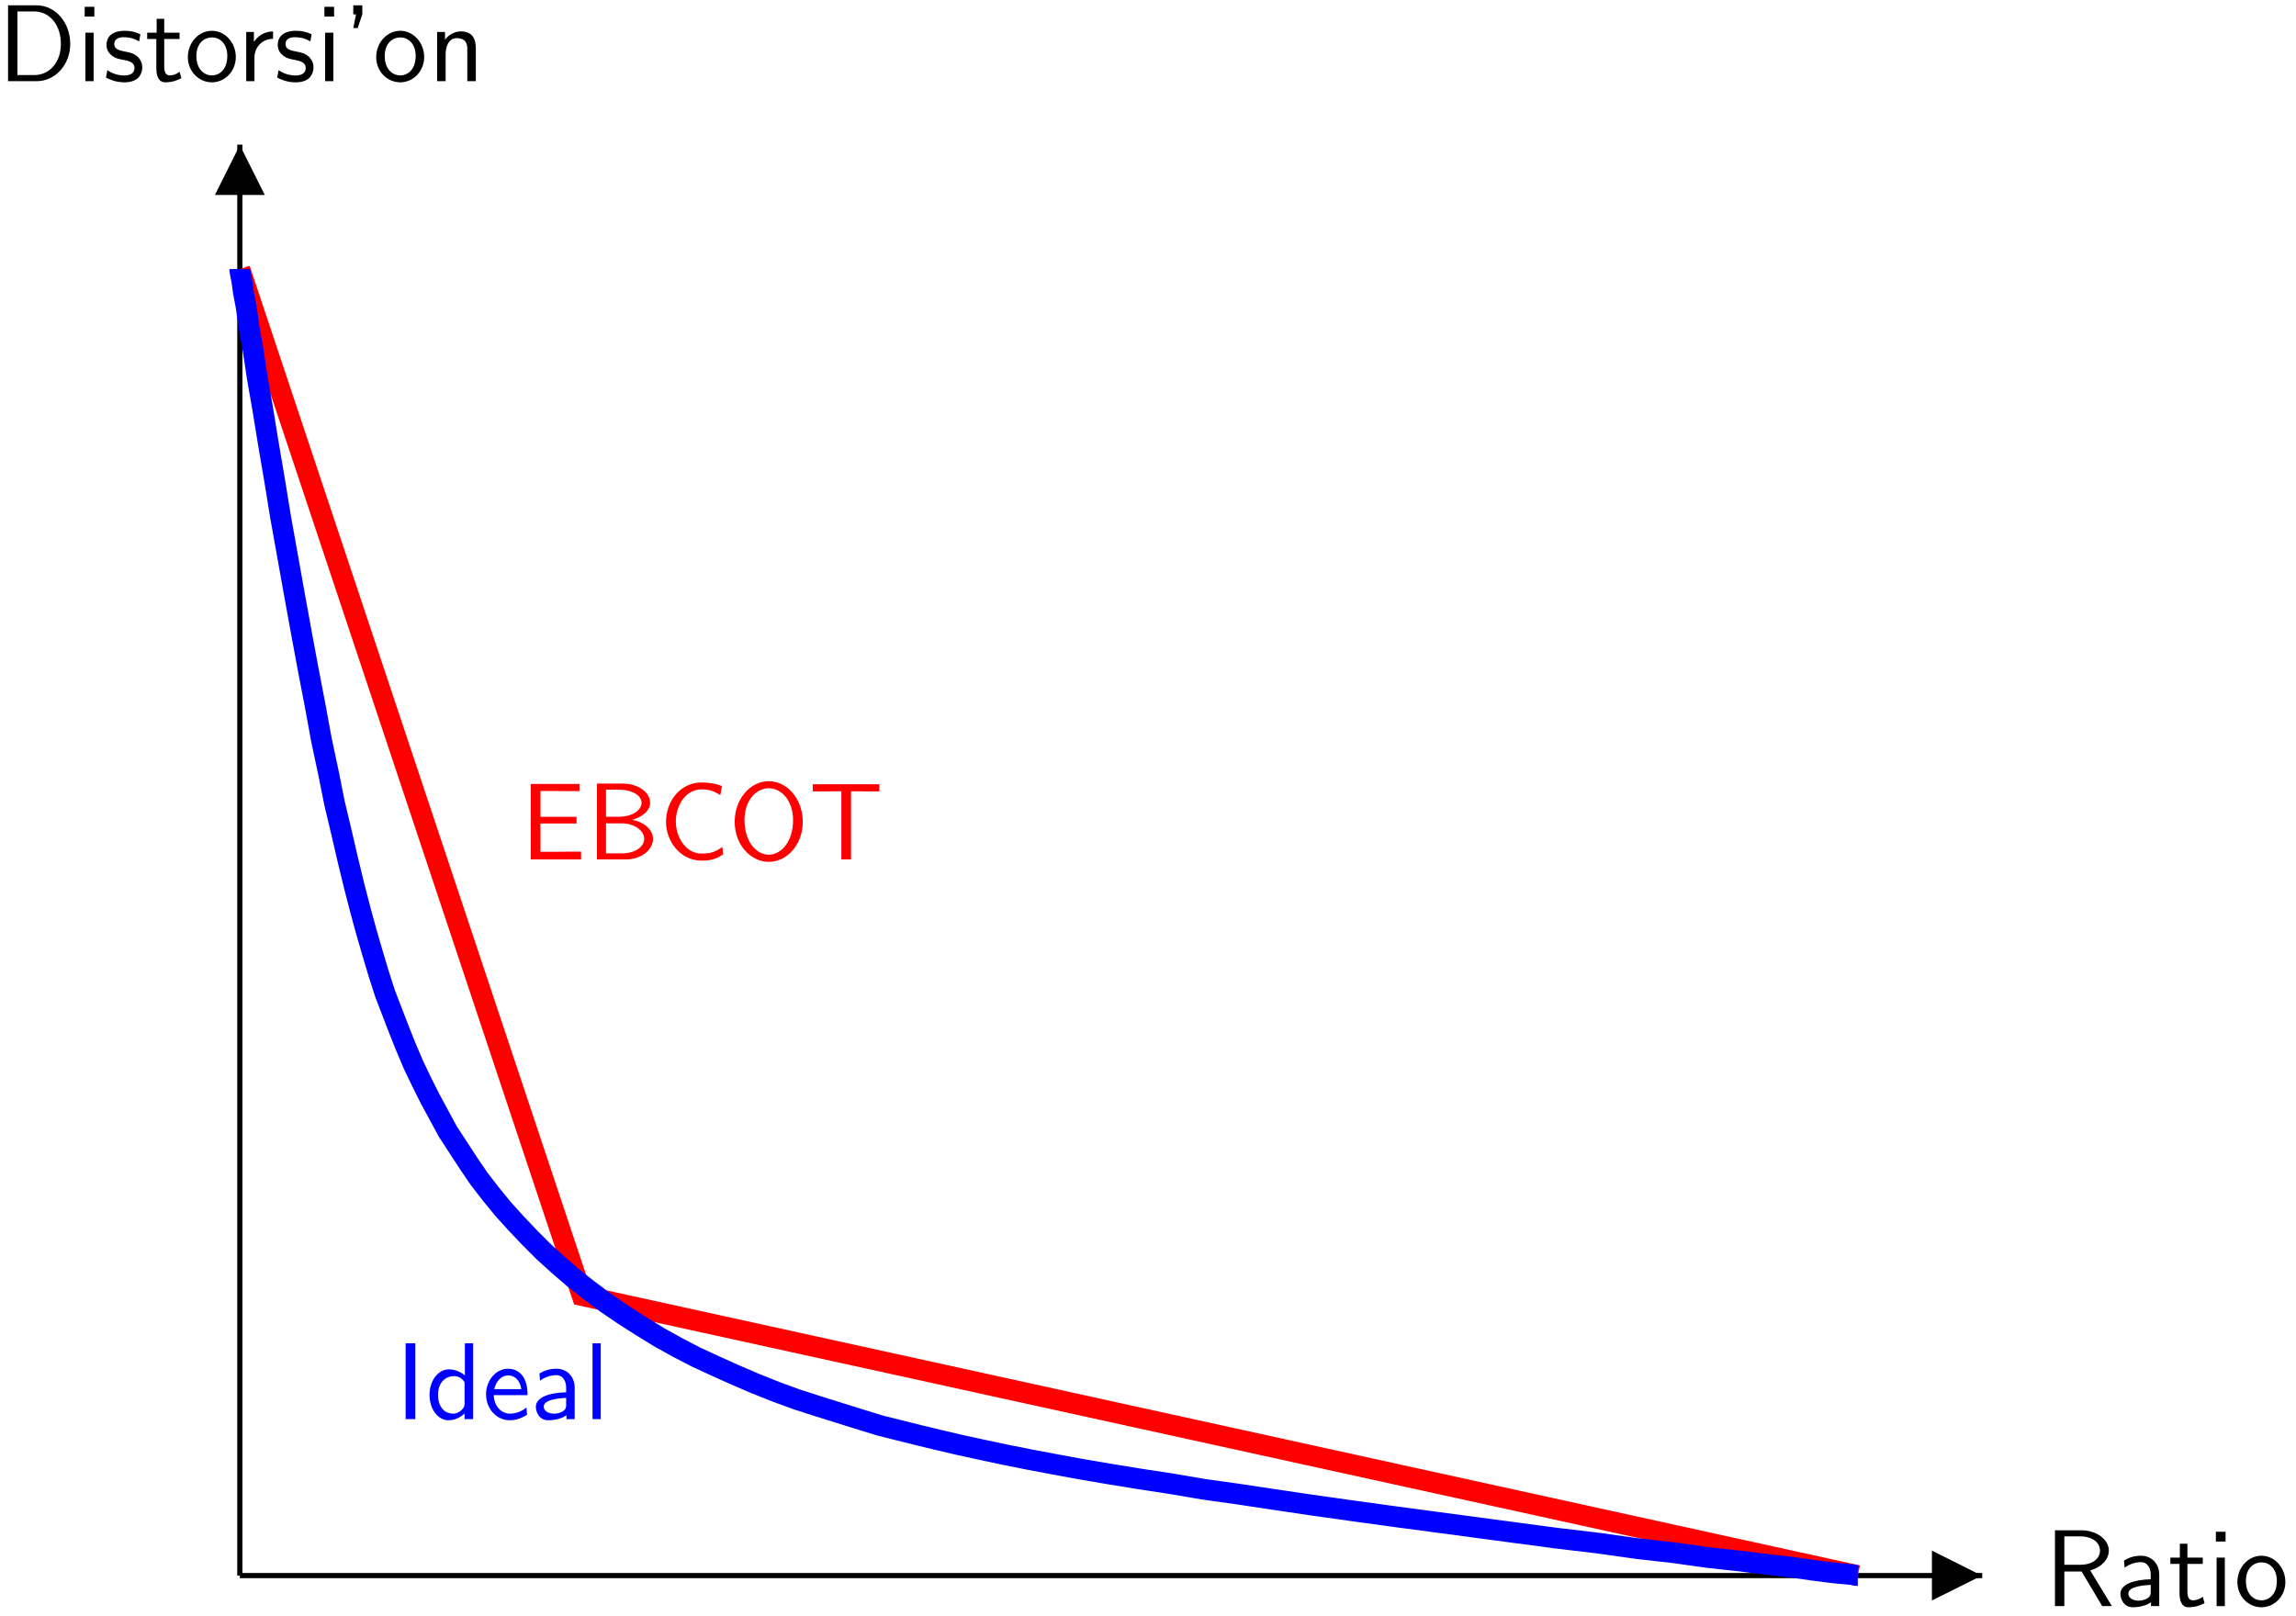
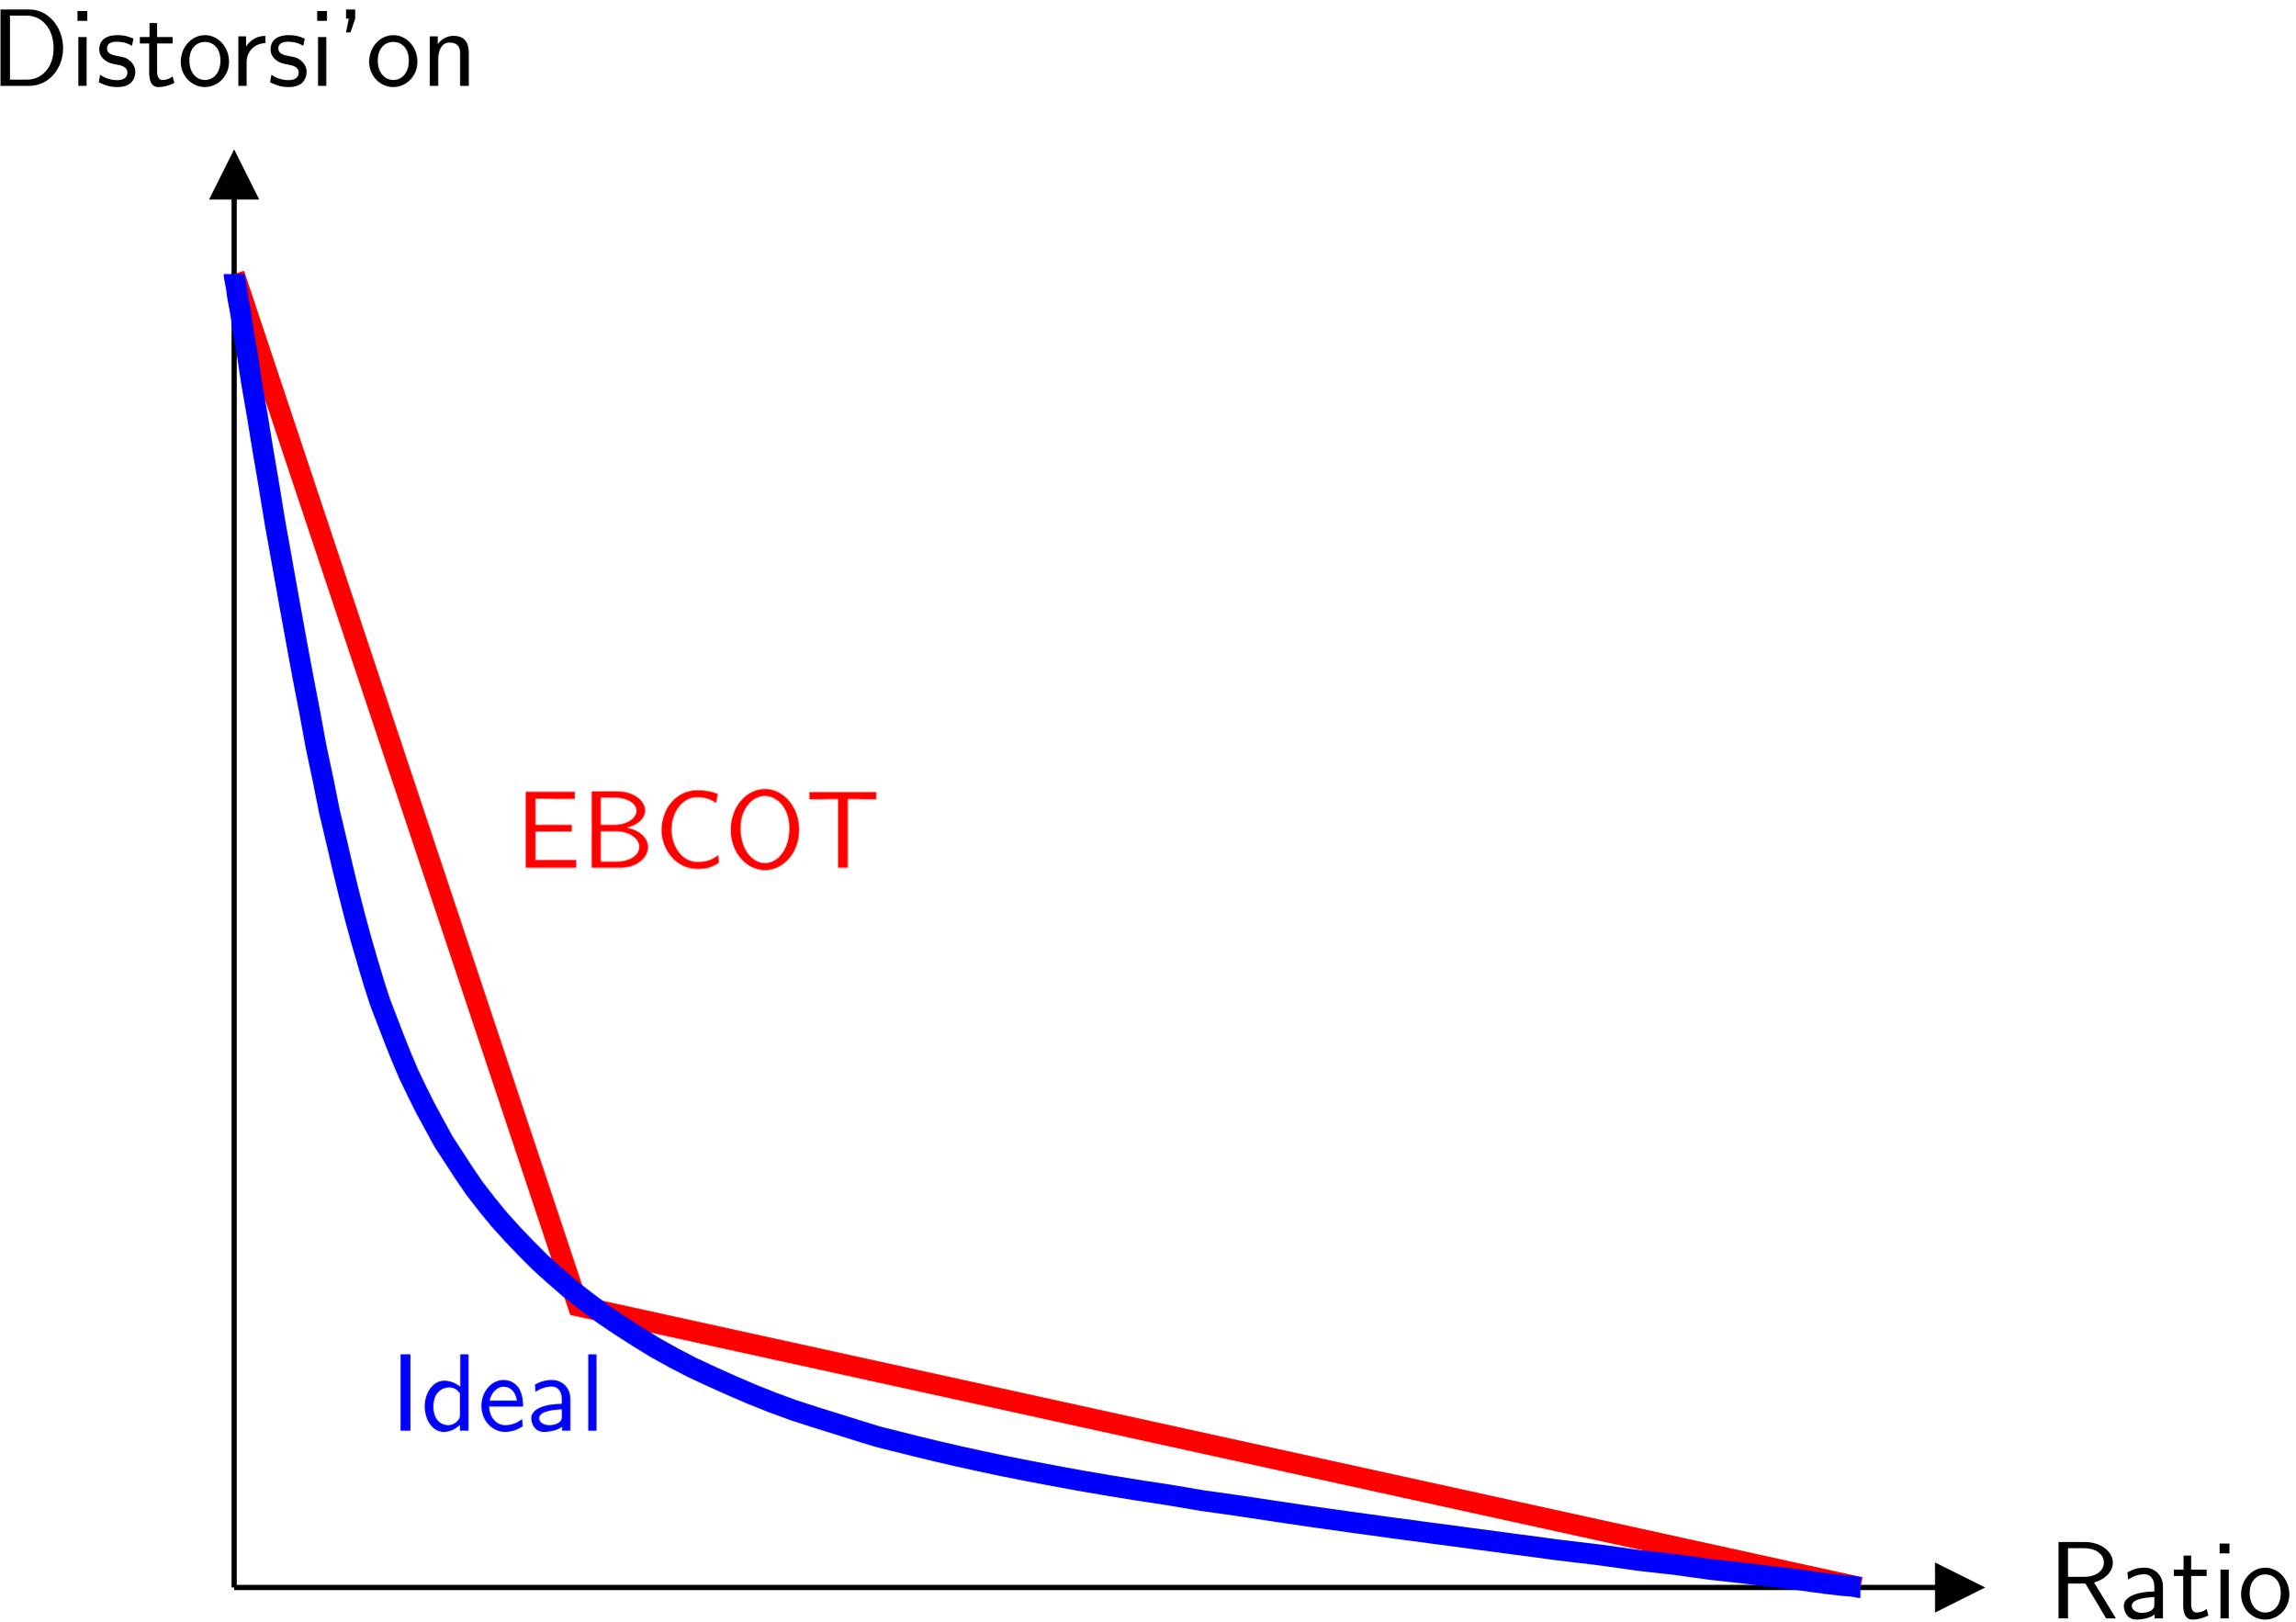
- <svg xmlns="http://www.w3.org/2000/svg" xmlns:xlink="http://www.w3.org/1999/xlink" width="341pt" height="240pt" viewBox="0 0 341 240" version="1.1">
+ <svg xmlns="http://www.w3.org/2000/svg" xmlns:xlink="http://www.w3.org/1999/xlink" width="208pt" height="147pt" viewBox="0 0 208 147" version="1.1">
  <defs>
    <g>
      <symbol overflow="visible" id="glyph0-0">
        <path style="stroke:none;" d="" />
      </symbol>
      <symbol overflow="visible" id="glyph0-1">
-         <path style="stroke:none;" d="M 1.562 -11.266 L 1.562 0 L 5.828 0 C 8.594 0 10.797 -2.469 10.797 -5.531 C 10.797 -8.688 8.609 -11.266 5.812 -11.266 Z M 2.953 -0.906 L 2.953 -10.359 L 5.438 -10.359 C 7.719 -10.359 9.406 -8.391 9.406 -5.531 C 9.406 -2.781 7.719 -0.906 5.438 -0.906 Z M 2.953 -0.906 " />
+         <path style="stroke:none;" d="M 0.953 -6.922 L 0.953 0 L 3.578 0 C 5.281 0 6.625 -1.516 6.625 -3.406 C 6.625 -5.328 5.281 -6.922 3.562 -6.922 Z M 1.812 -0.562 L 1.812 -6.359 L 3.344 -6.359 C 4.734 -6.359 5.766 -5.156 5.766 -3.406 C 5.766 -1.703 4.734 -0.562 3.344 -0.562 Z M 1.812 -0.562 " />
      </symbol>
      <symbol overflow="visible" id="glyph0-2">
-         <path style="stroke:none;" d="M 2.641 -11.047 L 1.203 -11.047 L 1.203 -9.594 L 2.641 -9.594 Z M 2.531 -7.203 L 1.312 -7.203 L 1.312 0 L 2.531 0 Z M 2.531 -7.203 " />
+         <path style="stroke:none;" d="M 1.625 -6.781 L 0.734 -6.781 L 0.734 -5.891 L 1.625 -5.891 Z M 1.562 -4.422 L 0.812 -4.422 L 0.812 0 L 1.562 0 Z M 1.562 -4.422 " />
      </symbol>
      <symbol overflow="visible" id="glyph0-3">
-         <path style="stroke:none;" d="M 5.562 -6.969 C 4.719 -7.359 4.062 -7.484 3.234 -7.484 C 2.828 -7.484 0.531 -7.484 0.531 -5.359 C 0.531 -4.562 1 -4.047 1.406 -3.734 C 1.922 -3.375 2.266 -3.312 3.172 -3.141 C 3.75 -3.016 4.688 -2.828 4.688 -1.969 C 4.688 -0.844 3.406 -0.844 3.172 -0.844 C 1.844 -0.844 0.938 -1.438 0.656 -1.641 L 0.453 -0.531 C 0.969 -0.281 1.859 0.172 3.188 0.172 C 3.469 0.172 4.359 0.172 5.062 -0.344 C 5.562 -0.734 5.844 -1.375 5.844 -2.078 C 5.844 -2.969 5.25 -3.516 5.219 -3.578 C 4.578 -4.141 4.141 -4.234 3.328 -4.391 C 2.438 -4.562 1.688 -4.719 1.688 -5.516 C 1.688 -6.531 2.859 -6.531 3.062 -6.531 C 3.594 -6.531 4.453 -6.469 5.375 -5.906 Z M 5.562 -6.969 " />
+         <path style="stroke:none;" d="M 3.422 -4.281 C 2.906 -4.516 2.5 -4.594 1.984 -4.594 C 1.734 -4.594 0.328 -4.594 0.328 -3.297 C 0.328 -2.797 0.625 -2.484 0.875 -2.297 C 1.172 -2.078 1.391 -2.031 1.938 -1.922 C 2.297 -1.859 2.875 -1.734 2.875 -1.203 C 2.875 -0.516 2.094 -0.516 1.938 -0.516 C 1.141 -0.516 0.578 -0.891 0.406 -1 L 0.281 -0.328 C 0.594 -0.172 1.141 0.109 1.953 0.109 C 2.141 0.109 2.688 0.109 3.109 -0.203 C 3.422 -0.453 3.594 -0.844 3.594 -1.281 C 3.594 -1.828 3.219 -2.156 3.203 -2.188 C 2.812 -2.547 2.547 -2.609 2.047 -2.688 C 1.5 -2.797 1.031 -2.906 1.031 -3.391 C 1.031 -4 1.75 -4 1.891 -4 C 2.203 -4 2.734 -3.969 3.297 -3.625 Z M 3.422 -4.281 " />
      </symbol>
      <symbol overflow="visible" id="glyph0-4">
-         <path style="stroke:none;" d="M 2.844 -6.266 L 5.125 -6.266 L 5.125 -7.203 L 2.844 -7.203 L 2.844 -9.266 L 1.719 -9.266 L 1.719 -7.203 L 0.312 -7.203 L 0.312 -6.266 L 1.672 -6.266 L 1.672 -1.938 C 1.672 -0.953 1.906 0.172 3.016 0.172 C 4.156 0.172 4.984 -0.234 5.391 -0.438 L 5.125 -1.391 C 4.703 -1.062 4.188 -0.859 3.672 -0.859 C 3.062 -0.859 2.844 -1.344 2.844 -2.203 Z M 2.844 -6.266 " />
+         <path style="stroke:none;" d="M 1.75 -3.844 L 3.156 -3.844 L 3.156 -4.422 L 1.75 -4.422 L 1.75 -5.688 L 1.062 -5.688 L 1.062 -4.422 L 0.188 -4.422 L 0.188 -3.844 L 1.031 -3.844 L 1.031 -1.188 C 1.031 -0.594 1.172 0.109 1.859 0.109 C 2.547 0.109 3.062 -0.141 3.312 -0.266 L 3.156 -0.859 C 2.891 -0.641 2.578 -0.531 2.25 -0.531 C 1.891 -0.531 1.75 -0.828 1.75 -1.359 Z M 1.75 -3.844 " />
      </symbol>
      <symbol overflow="visible" id="glyph0-5">
-         <path style="stroke:none;" d="M 7.609 -3.578 C 7.609 -5.75 5.984 -7.484 4.062 -7.484 C 2.062 -7.484 0.484 -5.703 0.484 -3.578 C 0.484 -1.422 2.141 0.172 4.047 0.172 C 5.984 0.172 7.609 -1.469 7.609 -3.578 Z M 4.047 -0.859 C 2.922 -0.859 1.75 -1.766 1.75 -3.734 C 1.75 -5.703 2.984 -6.5 4.047 -6.5 C 5.172 -6.5 6.344 -5.656 6.344 -3.734 C 6.344 -1.812 5.25 -0.859 4.047 -0.859 Z M 4.047 -0.859 " />
+         <path style="stroke:none;" d="M 4.672 -2.188 C 4.672 -3.531 3.672 -4.594 2.5 -4.594 C 1.266 -4.594 0.297 -3.5 0.297 -2.188 C 0.297 -0.875 1.312 0.109 2.484 0.109 C 3.672 0.109 4.672 -0.891 4.672 -2.188 Z M 2.484 -0.531 C 1.797 -0.531 1.078 -1.094 1.078 -2.297 C 1.078 -3.5 1.828 -3.984 2.484 -3.984 C 3.188 -3.984 3.891 -3.469 3.891 -2.297 C 3.891 -1.109 3.219 -0.531 2.484 -0.531 Z M 2.484 -0.531 " />
      </symbol>
      <symbol overflow="visible" id="glyph0-6">
-         <path style="stroke:none;" d="M 2.547 -3.469 C 2.547 -5.094 3.719 -6.266 5.312 -6.297 L 5.312 -7.391 C 3.859 -7.375 2.969 -6.578 2.469 -5.828 L 2.469 -7.312 L 1.328 -7.312 L 1.328 0 L 2.547 0 Z M 2.547 -3.469 " />
+         <path style="stroke:none;" d="M 1.562 -2.141 C 1.562 -3.125 2.281 -3.844 3.266 -3.875 L 3.266 -4.531 C 2.375 -4.531 1.828 -4.031 1.516 -3.578 L 1.516 -4.484 L 0.812 -4.484 L 0.812 0 L 1.562 0 Z M 1.562 -2.141 " />
      </symbol>
      <symbol overflow="visible" id="glyph0-7">
-         <path style="stroke:none;" d="M 2.922 -9.938 L 2.922 -11.266 L 1.578 -11.266 L 1.578 -9.922 L 1.984 -9.922 L 1.578 -7.891 L 2.234 -7.891 Z M 2.922 -9.938 " />
+         <path style="stroke:none;" d="M 1.797 -6.094 L 1.797 -6.922 L 0.969 -6.922 L 0.969 -6.094 L 1.219 -6.094 L 0.969 -4.844 L 1.375 -4.844 Z M 1.797 -6.094 " />
      </symbol>
      <symbol overflow="visible" id="glyph0-8">
-         <path style="stroke:none;" d="M 7.062 -4.844 C 7.062 -5.906 6.812 -7.391 4.844 -7.391 C 3.375 -7.391 2.578 -6.281 2.484 -6.156 L 2.484 -7.312 L 1.312 -7.312 L 1.312 0 L 2.578 0 L 2.578 -3.984 C 2.578 -5.047 2.984 -6.391 4.219 -6.391 C 5.781 -6.391 5.797 -5.25 5.797 -4.719 L 5.797 0 L 7.062 0 Z M 7.062 -4.844 " />
+         <path style="stroke:none;" d="M 4.344 -2.969 C 4.344 -3.625 4.188 -4.531 2.969 -4.531 C 2.078 -4.531 1.578 -3.859 1.531 -3.781 L 1.531 -4.484 L 0.812 -4.484 L 0.812 0 L 1.578 0 L 1.578 -2.438 C 1.578 -3.094 1.828 -3.922 2.594 -3.922 C 3.547 -3.922 3.562 -3.219 3.562 -2.906 L 3.562 0 L 4.344 0 Z M 4.344 -2.969 " />
      </symbol>
      <symbol overflow="visible" id="glyph0-9">
-         <path style="stroke:none;" d="M 6.797 -5.297 C 8.469 -5.781 9.562 -6.938 9.562 -8.25 C 9.562 -9.859 7.797 -11.266 5.469 -11.266 L 1.562 -11.266 L 1.562 0 L 2.953 0 L 2.953 -5.141 L 5.516 -5.141 L 8.578 0 L 10.016 0 Z M 2.953 -6.141 L 2.953 -10.359 L 5.297 -10.359 C 7.172 -10.359 8.25 -9.406 8.25 -8.25 C 8.25 -7.094 7.203 -6.141 5.297 -6.141 Z M 2.953 -6.141 " />
+         <path style="stroke:none;" d="M 4.172 -3.25 C 5.203 -3.547 5.875 -4.25 5.875 -5.062 C 5.875 -6.047 4.781 -6.922 3.359 -6.922 L 0.953 -6.922 L 0.953 0 L 1.812 0 L 1.812 -3.156 L 3.391 -3.156 L 5.266 0 L 6.156 0 Z M 1.812 -3.766 L 1.812 -6.359 L 3.25 -6.359 C 4.406 -6.359 5.062 -5.766 5.062 -5.062 C 5.062 -4.359 4.422 -3.766 3.25 -3.766 Z M 1.812 -3.766 " />
      </symbol>
      <symbol overflow="visible" id="glyph0-10">
-         <path style="stroke:none;" d="M 6.484 -4.688 C 6.484 -6.344 5.297 -7.484 3.797 -7.484 C 2.75 -7.484 2.016 -7.219 1.25 -6.781 L 1.344 -5.719 C 2.188 -6.312 3 -6.531 3.797 -6.531 C 4.562 -6.531 5.219 -5.875 5.219 -4.672 L 5.219 -3.984 C 2.781 -3.938 0.719 -3.266 0.719 -1.828 C 0.719 -1.141 1.156 0.172 2.562 0.172 C 2.797 0.172 4.312 0.141 5.266 -0.578 L 5.266 0 L 6.484 0 Z M 5.219 -2.141 C 5.219 -1.828 5.219 -1.422 4.656 -1.125 C 4.188 -0.828 3.578 -0.812 3.391 -0.812 C 2.609 -0.812 1.891 -1.188 1.891 -1.859 C 1.891 -3 4.516 -3.109 5.219 -3.156 Z M 5.219 -2.141 " />
+         <path style="stroke:none;" d="M 3.984 -2.875 C 3.984 -3.891 3.25 -4.594 2.328 -4.594 C 1.688 -4.594 1.234 -4.438 0.766 -4.172 L 0.828 -3.516 C 1.344 -3.875 1.844 -4 2.328 -4 C 2.797 -4 3.203 -3.609 3.203 -2.875 L 3.203 -2.438 C 1.703 -2.422 0.438 -2 0.438 -1.125 C 0.438 -0.703 0.703 0.109 1.578 0.109 C 1.719 0.109 2.656 0.094 3.234 -0.359 L 3.234 0 L 3.984 0 Z M 3.203 -1.312 C 3.203 -1.125 3.203 -0.875 2.859 -0.688 C 2.578 -0.516 2.188 -0.5 2.078 -0.5 C 1.609 -0.5 1.156 -0.734 1.156 -1.141 C 1.156 -1.844 2.766 -1.906 3.203 -1.938 Z M 3.203 -1.312 " />
      </symbol>
      <symbol overflow="visible" id="glyph0-11">
-         <path style="stroke:none;" d="M 8.328 -5.344 L 8.328 -6.328 L 2.969 -6.328 L 2.969 -10.172 L 5.219 -10.172 C 5.406 -10.172 5.594 -10.156 5.797 -10.156 L 8.766 -10.156 L 8.766 -11.219 L 1.531 -11.219 L 1.531 0 L 9 0 L 9 -1.156 L 6.953 -1.156 C 6.75 -1.156 6.562 -1.141 6.359 -1.141 L 2.969 -1.141 L 2.969 -5.344 Z M 8.328 -5.344 " />
+         <path style="stroke:none;" d="M 5.109 -3.281 L 5.109 -3.891 L 1.828 -3.891 L 1.828 -6.25 L 3.203 -6.25 C 3.312 -6.25 3.438 -6.234 3.562 -6.234 L 5.391 -6.234 L 5.391 -6.891 L 0.938 -6.891 L 0.938 0 L 5.516 0 L 5.516 -0.703 L 4.266 -0.703 C 4.141 -0.703 4.031 -0.703 3.906 -0.703 L 1.828 -0.703 L 1.828 -3.281 Z M 5.109 -3.281 " />
      </symbol>
      <symbol overflow="visible" id="glyph0-12">
-         <path style="stroke:none;" d="M 1.578 -11.266 L 1.578 0 L 5.859 0 C 8.203 0 9.906 -1.469 9.906 -3.047 C 9.906 -4.469 8.484 -5.609 6.766 -5.891 C 8.25 -6.266 9.469 -7.203 9.469 -8.438 C 9.469 -9.938 7.734 -11.266 5.422 -11.266 Z M 2.922 -6.344 L 2.922 -10.359 L 4.969 -10.359 C 6.766 -10.359 8.203 -9.5 8.203 -8.422 C 8.203 -7.453 7.047 -6.344 4.812 -6.344 Z M 2.922 -0.906 L 2.922 -5.359 L 5.281 -5.359 C 7 -5.359 8.594 -4.359 8.594 -3.062 C 8.594 -1.844 7.156 -0.906 5.406 -0.906 Z M 2.922 -0.906 " />
+         <path style="stroke:none;" d="M 0.969 -6.922 L 0.969 0 L 3.594 0 C 5.031 0 6.078 -0.891 6.078 -1.875 C 6.078 -2.734 5.219 -3.453 4.156 -3.625 C 5.062 -3.844 5.812 -4.422 5.812 -5.188 C 5.812 -6.094 4.75 -6.922 3.328 -6.922 Z M 1.797 -3.891 L 1.797 -6.359 L 3.047 -6.359 C 4.156 -6.359 5.031 -5.828 5.031 -5.172 C 5.031 -4.578 4.328 -3.891 2.953 -3.891 Z M 1.797 -0.562 L 1.797 -3.297 L 3.234 -3.297 C 4.297 -3.297 5.281 -2.688 5.281 -1.891 C 5.281 -1.141 4.391 -0.562 3.312 -0.562 Z M 1.797 -0.562 " />
      </symbol>
      <symbol overflow="visible" id="glyph0-13">
-         <path style="stroke:none;" d="M 9.453 -1.844 C 8.484 -1.219 7.938 -0.875 6.328 -0.875 C 4 -0.875 2.531 -3.312 2.531 -5.656 C 2.531 -7.859 3.875 -10.406 6.359 -10.406 C 7.516 -10.406 8.25 -10.125 9.141 -9.562 L 9.375 -10.891 C 8.672 -11.234 7.422 -11.438 6.375 -11.438 C 3.375 -11.438 1.078 -8.906 1.078 -5.5 C 1.078 -2.938 3 0.172 6.375 0.172 C 7.875 0.172 8.484 -0.078 9.547 -0.734 Z M 9.453 -1.844 " />
+         <path style="stroke:none;" d="M 5.797 -1.141 C 5.219 -0.75 4.875 -0.531 3.891 -0.531 C 2.453 -0.531 1.562 -2.031 1.562 -3.469 C 1.562 -4.828 2.375 -6.391 3.906 -6.391 C 4.609 -6.391 5.062 -6.219 5.609 -5.875 L 5.75 -6.688 C 5.328 -6.891 4.562 -7.031 3.922 -7.031 C 2.078 -7.031 0.656 -5.469 0.656 -3.375 C 0.656 -1.797 1.844 0.109 3.922 0.109 C 4.828 0.109 5.219 -0.047 5.859 -0.453 Z M 5.797 -1.141 " />
      </symbol>
      <symbol overflow="visible" id="glyph0-14">
-         <path style="stroke:none;" d="M 11.016 -5.594 C 11.016 -9.016 8.672 -11.625 5.969 -11.625 C 3.219 -11.625 0.906 -8.984 0.906 -5.594 C 0.906 -2.156 3.312 0.359 5.953 0.359 C 8.672 0.359 11.016 -2.188 11.016 -5.594 Z M 5.969 -0.703 C 4.062 -0.703 2.359 -2.734 2.359 -5.844 C 2.359 -8.812 4.141 -10.578 5.953 -10.578 C 7.844 -10.578 9.578 -8.75 9.578 -5.844 C 9.578 -2.672 7.828 -0.703 5.969 -0.703 Z M 5.969 -0.703 " />
+         <path style="stroke:none;" d="M 6.766 -3.438 C 6.766 -5.531 5.328 -7.141 3.672 -7.141 C 1.969 -7.141 0.562 -5.516 0.562 -3.438 C 0.562 -1.328 2.031 0.219 3.656 0.219 C 5.328 0.219 6.766 -1.344 6.766 -3.438 Z M 3.672 -0.422 C 2.5 -0.422 1.453 -1.672 1.453 -3.594 C 1.453 -5.406 2.547 -6.5 3.656 -6.5 C 4.812 -6.5 5.875 -5.375 5.875 -3.594 C 5.875 -1.641 4.812 -0.422 3.672 -0.422 Z M 3.672 -0.422 " />
      </symbol>
      <symbol overflow="visible" id="glyph0-15">
-         <path style="stroke:none;" d="M 6.25 -10.125 L 7.688 -10.125 C 7.891 -10.125 8.078 -10.109 8.281 -10.109 L 10.453 -10.109 L 10.453 -11.172 L 0.578 -11.172 L 0.578 -10.109 L 2.766 -10.109 C 2.953 -10.109 3.156 -10.125 3.344 -10.125 L 4.812 -10.125 L 4.812 0 L 6.25 0 Z M 6.25 -10.125 " />
+         <path style="stroke:none;" d="M 3.844 -6.219 L 4.719 -6.219 C 4.844 -6.219 4.969 -6.203 5.078 -6.203 L 6.422 -6.203 L 6.422 -6.859 L 0.359 -6.859 L 0.359 -6.203 L 1.688 -6.203 C 1.812 -6.203 1.938 -6.219 2.047 -6.219 L 2.953 -6.219 L 2.953 0 L 3.844 0 Z M 3.844 -6.219 " />
      </symbol>
      <symbol overflow="visible" id="glyph0-16">
-         <path style="stroke:none;" d="M 2.969 -11.266 L 1.531 -11.266 L 1.531 0 L 2.969 0 Z M 2.969 -11.266 " />
+         <path style="stroke:none;" d="M 1.828 -6.922 L 0.938 -6.922 L 0.938 0 L 1.828 0 Z M 1.828 -6.922 " />
      </symbol>
      <symbol overflow="visible" id="glyph0-17">
-         <path style="stroke:none;" d="M 7.047 -11.266 L 5.828 -11.266 L 5.828 -6.5 C 4.969 -7.203 4.062 -7.391 3.453 -7.391 C 1.844 -7.391 0.578 -5.703 0.578 -3.609 C 0.578 -1.484 1.828 0.172 3.375 0.172 C 3.906 0.172 4.875 0.031 5.781 -0.844 L 5.781 0 L 7.047 0 Z M 5.781 -2.25 C 5.781 -2.031 5.766 -1.734 5.25 -1.266 C 4.875 -0.938 4.469 -0.812 4.047 -0.812 C 3.031 -0.812 1.844 -1.578 1.844 -3.594 C 1.844 -5.734 3.25 -6.391 4.203 -6.391 C 4.938 -6.391 5.422 -6.016 5.781 -5.5 Z M 5.781 -2.25 " />
+         <path style="stroke:none;" d="M 4.328 -6.922 L 3.578 -6.922 L 3.578 -3.984 C 3.047 -4.422 2.5 -4.531 2.125 -4.531 C 1.141 -4.531 0.359 -3.5 0.359 -2.219 C 0.359 -0.906 1.125 0.109 2.078 0.109 C 2.406 0.109 2.984 0.016 3.547 -0.516 L 3.547 0 L 4.328 0 Z M 3.547 -1.391 C 3.547 -1.25 3.531 -1.062 3.219 -0.781 C 2.984 -0.578 2.734 -0.5 2.484 -0.5 C 1.859 -0.5 1.141 -0.969 1.141 -2.203 C 1.141 -3.516 2 -3.922 2.578 -3.922 C 3.031 -3.922 3.328 -3.703 3.547 -3.375 Z M 3.547 -1.391 " />
      </symbol>
      <symbol overflow="visible" id="glyph0-18">
-         <path style="stroke:none;" d="M 6.719 -3.562 C 6.719 -4.109 6.703 -5.328 6.078 -6.297 C 5.406 -7.312 4.422 -7.484 3.828 -7.484 C 2.031 -7.484 0.562 -5.766 0.562 -3.672 C 0.562 -1.531 2.125 0.172 4.078 0.172 C 5.094 0.172 6.016 -0.219 6.656 -0.672 L 6.562 -1.719 C 5.531 -0.875 4.469 -0.812 4.094 -0.812 C 2.797 -0.812 1.75 -1.969 1.703 -3.562 Z M 1.781 -4.453 C 2.047 -5.688 2.906 -6.5 3.828 -6.5 C 4.672 -6.5 5.578 -5.938 5.797 -4.453 Z M 1.781 -4.453 " />
+         <path style="stroke:none;" d="M 4.125 -2.188 C 4.125 -2.516 4.109 -3.266 3.734 -3.875 C 3.312 -4.484 2.719 -4.594 2.359 -4.594 C 1.25 -4.594 0.344 -3.531 0.344 -2.25 C 0.344 -0.938 1.312 0.109 2.5 0.109 C 3.125 0.109 3.703 -0.125 4.094 -0.406 L 4.031 -1.062 C 3.406 -0.531 2.734 -0.5 2.516 -0.5 C 1.719 -0.5 1.078 -1.203 1.047 -2.188 Z M 1.094 -2.734 C 1.25 -3.484 1.781 -3.984 2.359 -3.984 C 2.875 -3.984 3.422 -3.656 3.562 -2.734 Z M 1.094 -2.734 " />
      </symbol>
      <symbol overflow="visible" id="glyph0-19">
-         <path style="stroke:none;" d="M 2.531 -11.266 L 1.312 -11.266 L 1.312 0 L 2.531 0 Z M 2.531 -11.266 " />
+         <path style="stroke:none;" d="M 1.562 -6.922 L 0.812 -6.922 L 0.812 0 L 1.562 0 Z M 1.562 -6.922 " />
      </symbol>
    </g>
    <clipPath id="clip1">
-       <path d="M 35 233 L 295 233 L 295 235 L 35 235 Z M 35 233 " />
+       <path d="M 20 143 L 181 143 L 181 145 L 20 145 Z M 20 143 " />
    </clipPath>
    <clipPath id="clip2">
-       <path d="M 0 0 L 341 0 L 341 240 L 0 240 Z M 295.117 233.34 L 295.117 234.777 L 287.312 237.137 L 287.312 230.977 Z M 295.117 233.34 " />
+       <path d="M -2.055 147.633 L 208.945 147.633 L 208.945 -0.367 L -2.055 -0.367 Z M 180.395 143.449 L 180.395 144.328 L 175.605 145.777 L 175.605 142 Z M 180.395 143.449 " />
    </clipPath>
    <clipPath id="clip3">
-       <path d="M 35 21 L 37 21 L 37 235 L 35 235 Z M 35 21 " />
+       <path d="M 20 13 L 22 13 L 22 145 L 20 145 Z M 20 13 " />
    </clipPath>
    <clipPath id="clip4">
-       <path d="M 0 0 L 341 0 L 341 240 L 0 240 Z M 34.906 20.773 L 36.344 20.773 L 38.703 28.578 L 32.543 28.578 Z M 34.906 20.773 " />
+       <path d="M -2.055 147.633 L 208.945 147.633 L 208.945 -0.367 L -2.055 -0.367 Z M 20.777 13.059 L 21.66 13.059 L 23.109 17.848 L 19.328 17.848 Z M 20.777 13.059 " />
    </clipPath>
  </defs>
  <g id="surface1">
    <g clip-path="url(#clip1)" clip-rule="nonzero">
      <g clip-path="url(#clip2)" clip-rule="evenodd">
-         <path style="fill:none;stroke-width:7.702;stroke-linecap:butt;stroke-linejoin:miter;stroke:rgb(0%,0%,0%);stroke-opacity:1;stroke-miterlimit:10;" d="M 356.211 59.414 L 2943.984 59.414 " transform="matrix(0.1,0,0,-0.1,0,240)" />
+         <path style="fill:none;stroke-width:4.724;stroke-linecap:butt;stroke-linejoin:miter;stroke:rgb(0%,0%,0%);stroke-opacity:1;stroke-miterlimit:10;" d="M 232.748 37.453 L 1820.091 37.453 " transform="matrix(0.1,0,0,-0.1,-2.056,147.632)" />
      </g>
    </g>
-     <path style="fill-rule:evenodd;fill:rgb(0%,0%,0%);fill-opacity:1;stroke-width:7.702;stroke-linecap:butt;stroke-linejoin:miter;stroke:rgb(0%,0%,0%);stroke-opacity:1;stroke-miterlimit:10;" d="M 2873.125 28.633 L 2934.727 59.414 L 2873.125 90.234 Z M 2873.125 28.633 " transform="matrix(0.1,0,0,-0.1,0,240)" />
+     <path style="fill-rule:evenodd;fill:rgb(0%,0%,0%);fill-opacity:1;stroke-width:4.724;stroke-linecap:butt;stroke-linejoin:miter;stroke:rgb(0%,0%,0%);stroke-opacity:1;stroke-miterlimit:10;" d="M 1776.615 18.547 L 1814.427 37.453 L 1776.615 56.32 Z M 1776.615 18.547 " transform="matrix(0.1,0,0,-0.1,-2.056,147.632)" />
    <g clip-path="url(#clip3)" clip-rule="nonzero">
      <g clip-path="url(#clip4)" clip-rule="evenodd">
-         <path style="fill:none;stroke-width:7.702;stroke-linecap:butt;stroke-linejoin:miter;stroke:rgb(0%,0%,0%);stroke-opacity:1;stroke-miterlimit:10;" d="M 356.211 59.414 L 356.211 2185.078 " transform="matrix(0.1,0,0,-0.1,0,240)" />
+         <path style="fill:none;stroke-width:4.724;stroke-linecap:butt;stroke-linejoin:miter;stroke:rgb(0%,0%,0%);stroke-opacity:1;stroke-miterlimit:10;" d="M 232.748 37.453 L 232.748 1341.32 " transform="matrix(0.1,0,0,-0.1,-2.056,147.632)" />
      </g>
    </g>
-     <path style="fill-rule:evenodd;fill:rgb(0%,0%,0%);fill-opacity:1;stroke-width:7.702;stroke-linecap:butt;stroke-linejoin:miter;stroke:rgb(0%,0%,0%);stroke-opacity:1;stroke-miterlimit:10;" d="M 387.031 2114.219 L 356.211 2175.82 L 325.43 2114.219 Z M 387.031 2114.219 " transform="matrix(0.1,0,0,-0.1,0,240)" />
-     <path style="fill:none;stroke-width:30.806;stroke-linecap:butt;stroke-linejoin:miter;stroke:rgb(100%,0%,0%);stroke-opacity:1;stroke-miterlimit:10;" d="M 356.211 2000.234 L 864.531 475.312 L 2759.141 59.414 " transform="matrix(0.1,0,0,-0.1,0,240)" />
-     <path style="fill:none;stroke-width:30.806;stroke-linecap:butt;stroke-linejoin:bevel;stroke:rgb(0%,0%,100%);stroke-opacity:1;stroke-miterlimit:10;" d="M 356.211 2000.234 L 356.211 1998.164 L 357.266 1992.031 L 359.297 1981.758 L 361.367 1966.328 L 365.469 1944.766 L 369.57 1916.016 L 375.742 1881.094 L 381.914 1840.039 L 390.117 1792.812 L 398.32 1742.461 L 407.578 1688.047 L 416.797 1631.562 L 437.344 1516.562 L 447.617 1460.078 L 457.891 1404.648 L 468.164 1351.25 L 477.383 1300.938 L 487.656 1252.656 L 496.914 1206.445 L 507.188 1163.32 L 516.445 1123.281 L 525.664 1085.273 L 534.922 1049.336 L 544.141 1015.469 L 553.398 983.633 L 562.617 952.812 L 571.875 924.062 L 582.148 897.344 L 592.422 870.664 L 602.695 845 L 613.984 818.281 L 626.289 792.617 L 638.633 767.969 L 651.992 743.32 L 665.312 718.672 L 680.742 695.078 L 696.133 671.445 L 711.523 648.867 L 728.984 626.25 L 747.461 603.672 L 766.992 582.109 L 786.484 561.562 L 808.047 540 L 829.609 520.508 L 852.227 500.977 L 875.82 482.5 L 900.469 464.023 L 926.133 446.562 L 951.836 430.117 L 978.516 413.711 L 1006.25 398.281 L 1033.984 383.906 L 1062.734 370.586 L 1092.5 357.227 L 1121.25 344.883 L 1152.07 332.578 L 1182.852 321.289 L 1214.688 311.016 L 1247.578 300.742 L 1280.43 290.469 L 1307.148 282.266 L 1364.648 267.891 L 1394.414 260.703 L 1425.195 253.516 L 1458.086 246.328 L 1491.953 239.141 L 1527.891 231.953 L 1565.898 224.766 L 1604.922 217.578 L 1647.031 210.391 L 1691.172 203.203 L 1738.398 196.016 L 1786.68 187.773 L 1838.008 180.586 L 1892.461 172.383 L 1947.891 164.18 L 2006.445 155.938 L 2065.977 147.734 L 2127.617 139.531 L 2189.219 131.289 L 2312.422 114.883 L 2373.047 107.695 L 2431.562 99.492 L 2485.977 93.32 L 2537.344 86.133 L 2584.57 80.977 L 2625.625 75.859 L 2661.562 71.758 L 2690.312 67.656 L 2713.945 64.57 L 2732.422 62.5 L 2744.766 61.484 L 2752.969 60.469 L 2757.07 59.414 L 2759.141 59.414 " transform="matrix(0.1,0,0,-0.1,0,240)" />
+     <path style="fill-rule:evenodd;fill:rgb(0%,0%,0%);fill-opacity:1;stroke-width:4.724;stroke-linecap:butt;stroke-linejoin:miter;stroke:rgb(0%,0%,0%);stroke-opacity:1;stroke-miterlimit:10;" d="M 251.654 1297.843 L 232.748 1335.656 L 213.841 1297.843 Z M 251.654 1297.843 " transform="matrix(0.1,0,0,-0.1,-2.056,147.632)" />
+     <path style="fill:none;stroke-width:18.897;stroke-linecap:butt;stroke-linejoin:miter;stroke:rgb(100%,0%,0%);stroke-opacity:1;stroke-miterlimit:10;" d="M 232.748 1227.961 L 544.544 292.531 L 1706.693 37.453 " transform="matrix(0.1,0,0,-0.1,-2.056,147.632)" />
+     <path style="fill:none;stroke-width:18.897;stroke-linecap:butt;stroke-linejoin:bevel;stroke:rgb(0%,0%,100%);stroke-opacity:1;stroke-miterlimit:10;" d="M 232.748 1227.961 L 232.748 1226.672 L 233.373 1222.922 L 234.623 1216.593 L 235.912 1207.179 L 238.412 1193.937 L 240.951 1176.281 L 244.701 1154.875 L 248.49 1129.679 L 253.529 1100.695 L 258.568 1069.836 L 264.232 1036.437 L 269.896 1001.828 L 276.224 966.554 L 282.513 931.281 L 288.802 896.633 L 295.091 862.609 L 301.419 829.836 L 307.083 798.976 L 313.373 769.367 L 319.037 741.047 L 325.326 714.562 L 331.029 689.992 L 336.693 666.711 L 342.357 644.64 L 348.021 623.859 L 353.685 604.328 L 359.349 585.461 L 365.013 567.804 L 371.341 551.437 L 377.63 535.07 L 383.919 519.289 L 390.833 502.922 L 398.412 487.179 L 405.951 472.062 L 422.357 441.828 L 431.81 427.336 L 441.224 412.843 L 450.677 399.015 L 461.419 385.148 L 472.748 371.281 L 484.701 358.039 L 496.693 345.461 L 509.896 332.218 L 523.138 320.265 L 537.005 308.273 L 551.458 296.945 L 566.576 285.617 L 582.357 274.914 L 598.099 264.836 L 614.466 254.757 L 631.458 245.304 L 648.49 236.476 L 666.107 228.312 L 684.388 220.109 L 702.005 212.531 L 720.912 204.992 L 739.818 198.078 L 759.349 191.75 L 799.662 179.172 L 816.029 174.132 L 833.685 169.718 L 851.302 165.304 L 869.583 160.89 L 888.49 156.476 L 908.646 152.062 L 929.427 147.648 L 951.458 143.273 L 974.779 138.859 L 998.724 134.445 L 1024.544 130.031 L 1051.615 125.617 L 1080.599 121.203 L 1110.208 116.164 L 1141.693 111.75 L 1175.091 106.711 L 1209.076 101.672 L 1245.013 96.632 L 1281.537 91.593 L 1319.31 86.554 L 1357.122 81.515 L 1394.896 76.476 L 1432.708 71.437 L 1469.857 67.023 L 1505.755 61.984 L 1539.154 58.234 L 1570.677 53.82 L 1599.622 50.656 L 1624.818 47.531 L 1646.888 44.992 L 1664.505 42.492 L 1678.997 40.578 L 1690.326 39.328 L 1697.904 38.703 L 1702.943 38.078 L 1705.443 37.453 L 1706.693 37.453 " transform="matrix(0.1,0,0,-0.1,-2.056,147.632)" />
    <g style="fill:rgb(0%,0%,0%);fill-opacity:1;">
-       <use xlink:href="#glyph0-1" x="-0.364" y="12.058" />
+       <use xlink:href="#glyph0-1" x="-0.908" y="7.78" />
+       <use xlink:href="#glyph0-2" x="6.287" y="7.78" />
+       <use xlink:href="#glyph0-3" x="8.667" y="7.78" />
+       <use xlink:href="#glyph0-4" x="12.486" y="7.78" />
+       <use xlink:href="#glyph0-5" x="16.083" y="7.78" />
    </g>
    <g style="fill:rgb(0%,0%,0%);fill-opacity:1;">
-       <use xlink:href="#glyph0-2" x="11.374" y="12.058" />
+       <use xlink:href="#glyph0-6" x="20.786" y="7.78" />
+       <use xlink:href="#glyph0-3" x="24.19" y="7.78" />
+       <use xlink:href="#glyph0-2" x="28.008" y="7.78" />
+       <use xlink:href="#glyph0-7" x="30.389" y="7.78" />
+       <use xlink:href="#glyph0-5" x="33.156" y="7.78" />
+       <use xlink:href="#glyph0-8" x="38.137" y="7.78" />
    </g>
    <g style="fill:rgb(0%,0%,0%);fill-opacity:1;">
-       <use xlink:href="#glyph0-3" x="15.287" y="12.058" />
-     </g>
-     <g style="fill:rgb(0%,0%,0%);fill-opacity:1;">
-       <use xlink:href="#glyph0-4" x="21.547" y="12.058" />
-     </g>
-     <g style="fill:rgb(0%,0%,0%);fill-opacity:1;">
-       <use xlink:href="#glyph0-5" x="27.415" y="12.058" />
-     </g>
-     <g style="fill:rgb(0%,0%,0%);fill-opacity:1;">
-       <use xlink:href="#glyph0-6" x="35.241" y="12.058" />
-     </g>
-     <g style="fill:rgb(0%,0%,0%);fill-opacity:1;">
-       <use xlink:href="#glyph0-3" x="40.718" y="12.058" />
-     </g>
-     <g style="fill:rgb(0%,0%,0%);fill-opacity:1;">
-       <use xlink:href="#glyph0-2" x="46.978" y="12.058" />
-     </g>
-     <g style="fill:rgb(0%,0%,0%);fill-opacity:1;">
-       <use xlink:href="#glyph0-7" x="50.891" y="12.058" />
-     </g>
-     <g style="fill:rgb(0%,0%,0%);fill-opacity:1;">
-       <use xlink:href="#glyph0-5" x="55.39" y="12.058" />
-     </g>
-     <g style="fill:rgb(0%,0%,0%);fill-opacity:1;">
-       <use xlink:href="#glyph0-8" x="63.607" y="12.058" />
-     </g>
-     <g style="fill:rgb(0%,0%,0%);fill-opacity:1;">
-       <use xlink:href="#glyph0-9" x="303.641" y="238.595" />
-     </g>
-     <g style="fill:rgb(0%,0%,0%);fill-opacity:1;">
-       <use xlink:href="#glyph0-10" x="314.205" y="238.595" />
-     </g>
-     <g style="fill:rgb(0%,0%,0%);fill-opacity:1;">
-       <use xlink:href="#glyph0-4" x="322.03" y="238.595" />
-     </g>
-     <g style="fill:rgb(0%,0%,0%);fill-opacity:1;">
-       <use xlink:href="#glyph0-2" x="327.899" y="238.595" />
-     </g>
-     <g style="fill:rgb(0%,0%,0%);fill-opacity:1;">
-       <use xlink:href="#glyph0-5" x="331.812" y="238.595" />
+       <use xlink:href="#glyph0-9" x="185.61" y="146.687" />
+       <use xlink:href="#glyph0-10" x="192.044" y="146.687" />
+       <use xlink:href="#glyph0-4" x="196.832" y="146.687" />
+       <use xlink:href="#glyph0-2" x="200.429" y="146.687" />
+       <use xlink:href="#glyph0-5" x="202.809" y="146.687" />
    </g>
    <g style="fill:rgb(100%,0%,0%);fill-opacity:1;">
-       <use xlink:href="#glyph0-11" x="77.3" y="127.674" />
-     </g>
-     <g style="fill:rgb(100%,0%,0%);fill-opacity:1;">
-       <use xlink:href="#glyph0-12" x="87.082" y="127.674" />
-     </g>
-     <g style="fill:rgb(100%,0%,0%);fill-opacity:1;">
-       <use xlink:href="#glyph0-13" x="97.841" y="127.674" />
-     </g>
-     <g style="fill:rgb(100%,0%,0%);fill-opacity:1;">
-       <use xlink:href="#glyph0-14" x="108.21" y="127.674" />
-     </g>
-     <g style="fill:rgb(100%,0%,0%);fill-opacity:1;">
-       <use xlink:href="#glyph0-15" x="120.143" y="127.674" />
+       <use xlink:href="#glyph0-11" x="46.703" y="78.651" />
+       <use xlink:href="#glyph0-12" x="52.653" y="78.651" />
+       <use xlink:href="#glyph0-13" x="59.295" y="78.651" />
+       <use xlink:href="#glyph0-14" x="65.66" y="78.651" />
+       <use xlink:href="#glyph0-15" x="72.993" y="78.651" />
    </g>
    <g style="fill:rgb(0%,0%,100%);fill-opacity:1;">
-       <use xlink:href="#glyph0-16" x="58.716" y="210.816" />
-     </g>
-     <g style="fill:rgb(0%,0%,100%);fill-opacity:1;">
-       <use xlink:href="#glyph0-17" x="63.215" y="210.816" />
-     </g>
-     <g style="fill:rgb(0%,0%,100%);fill-opacity:1;">
-       <use xlink:href="#glyph0-18" x="71.627" y="210.816" />
-     </g>
-     <g style="fill:rgb(0%,0%,100%);fill-opacity:1;">
-       <use xlink:href="#glyph0-10" x="78.865" y="210.816" />
-     </g>
-     <g style="fill:rgb(0%,0%,100%);fill-opacity:1;">
-       <use xlink:href="#glyph0-19" x="86.69" y="210.816" />
+       <use xlink:href="#glyph0-16" x="35.364" y="129.678" />
+       <use xlink:href="#glyph0-17" x="38.132" y="129.678" />
+       <use xlink:href="#glyph0-18" x="43.279" y="129.678" />
+       <use xlink:href="#glyph0-10" x="47.707" y="129.678" />
+       <use xlink:href="#glyph0-19" x="52.495" y="129.678" />
    </g>
  </g>
</svg>
